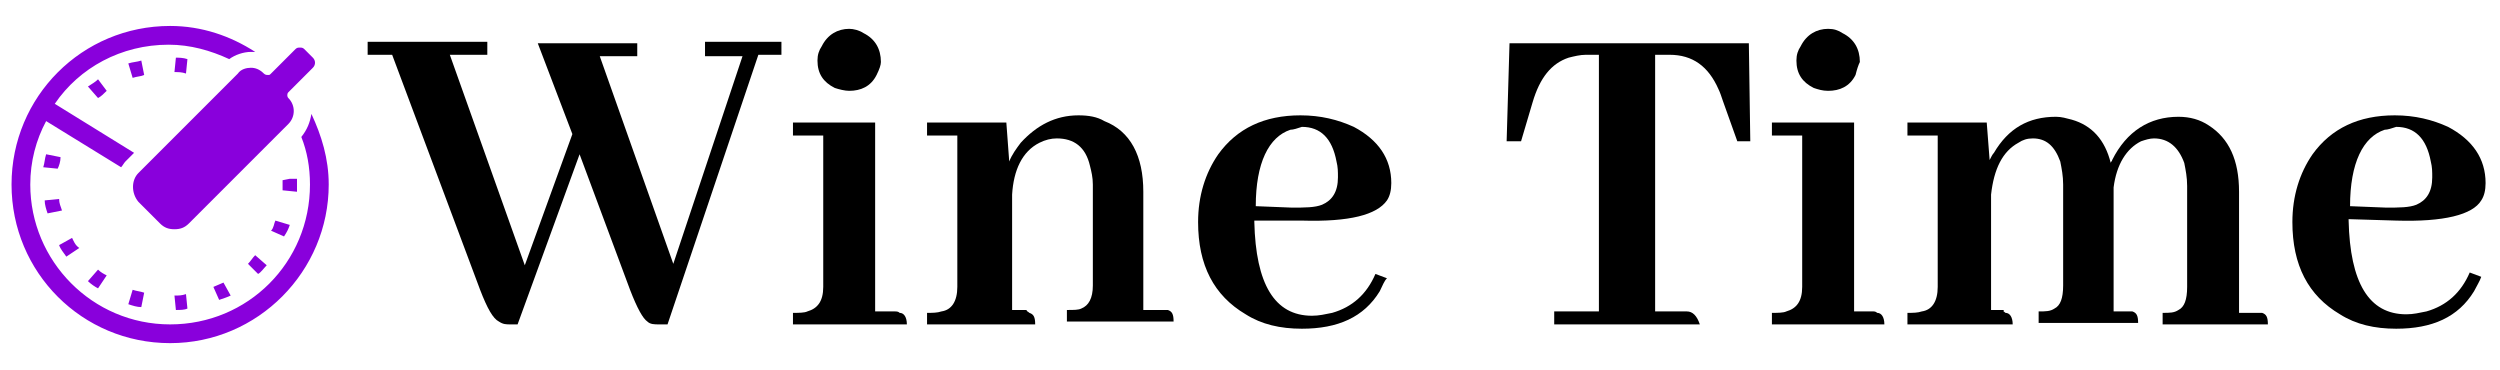
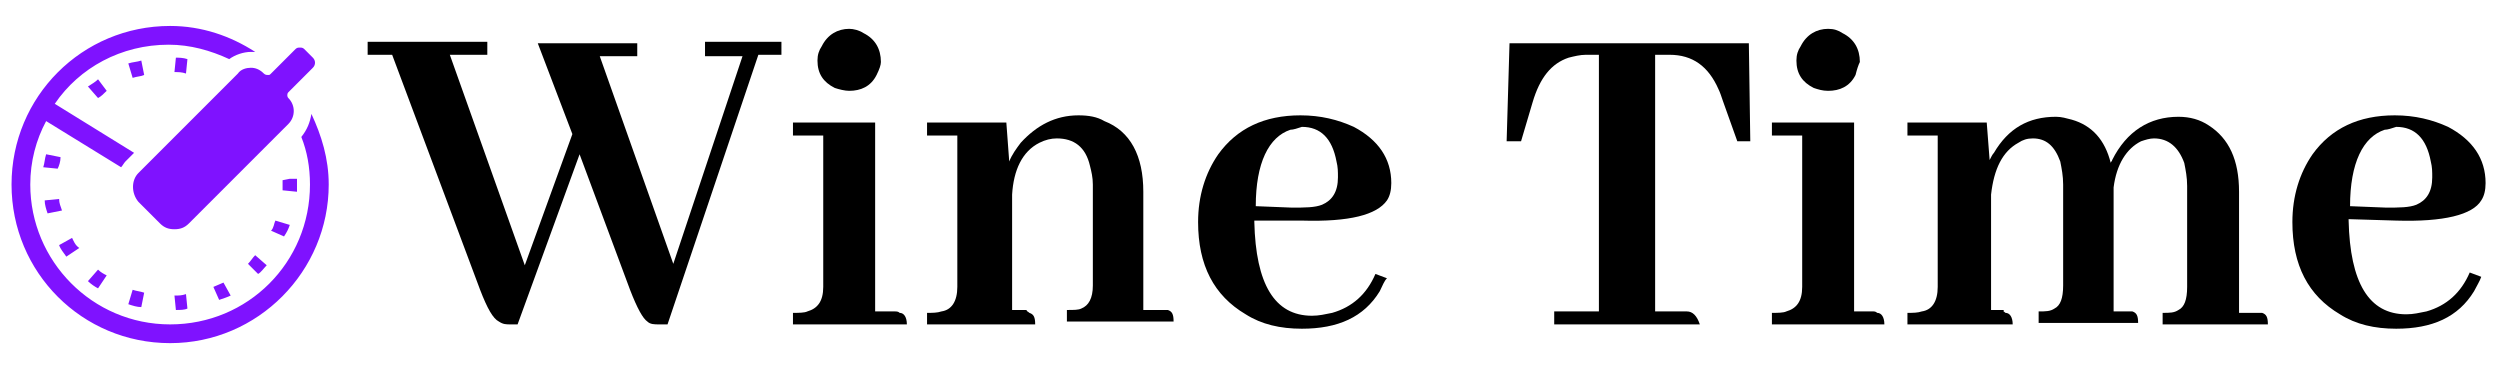
<svg xmlns="http://www.w3.org/2000/svg" version="1.1" id="Layer_1" x="0px" y="0px" viewBox="0 0 173.4 25.6" style="enable-background:new 0 0 173.4 25.6;" xml:space="preserve">
  <style type="text/css">
- 	.st0{fill:#8900DC;}
+ 	.st0{fill:#7F12FF;}
</style>
  <g>
    <g>
      <path d="M45.7,22.5c-0.3,0-0.6,0-0.8-0.2c-0.3-0.2-0.7-0.9-1.2-2.2l-3.5-9.4l-4.3,11.8h-0.5c-0.3,0-0.5,0-0.8-0.2    c-0.4-0.2-0.8-0.9-1.3-2.2L27.2,3.8h-1.7V2.9h8.3v0.9h-2.6l5.2,14.6l3.3-9.1L37.3,3h6.9v0.9h-2.6l5.1,14.4l4.8-14.4h-2.6v-1h5.3    v0.9h-1.6l-6.3,18.7C46.2,22.5,45.7,22.5,45.7,22.5z" />
      <path d="M62.4,21.7c0.3,0,0.5,0.3,0.5,0.8H55v-0.8c0.4,0,0.8,0,1-0.1c0.7-0.2,1.1-0.7,1.1-1.7V9.4H55V8.5h5.7v13.1H62    C62.2,21.6,62.3,21.6,62.4,21.7z M60.8,5.2c-0.4,0.8-1.1,1.1-1.9,1.1c-0.3,0-0.7-0.1-1-0.2c-0.8-0.4-1.2-1-1.2-1.9    c0-0.4,0.1-0.7,0.3-1C57.4,2.4,58.1,2,58.9,2c0.3,0,0.7,0.1,1,0.3c0.8,0.4,1.2,1.1,1.2,2C61.1,4.5,61,4.8,60.8,5.2z" />
      <path d="M71.4,21.7c0.3,0.1,0.4,0.3,0.4,0.8h-7.5v-0.8c0.4,0,0.7,0,1-0.1c0.7-0.1,1.1-0.7,1.1-1.7V9.4h-2.1V8.5h5.5l0.2,2.7    c0.2-0.5,0.5-0.9,0.8-1.3c1.1-1.2,2.4-1.9,4-1.9c0.7,0,1.3,0.1,1.8,0.4c1.8,0.7,2.7,2.4,2.7,4.9v8.2h1.3c0.1,0,0.3,0,0.4,0    c0.3,0.1,0.4,0.3,0.4,0.8H74v-0.8c0.5,0,0.8,0,1-0.1c0.5-0.2,0.8-0.7,0.8-1.6v-7c0-0.5-0.1-0.9-0.2-1.3c-0.3-1.3-1.1-1.9-2.3-1.9    c-0.4,0-0.8,0.1-1.2,0.3c-1.2,0.6-1.8,1.9-1.9,3.6v8h1C71.2,21.6,71.3,21.6,71.4,21.7z" />
-       <path d="M95.7,20.2c-1.1,1.8-2.9,2.6-5.4,2.6c-1.5,0-2.8-0.3-3.9-1c-2.2-1.3-3.3-3.4-3.3-6.4c0-1.8,0.5-3.4,1.4-4.7    C85.8,8.9,87.7,8,90.2,8c1.4,0,2.6,0.3,3.7,0.8c1.7,0.9,2.6,2.2,2.6,3.9c0,0.5-0.1,0.9-0.3,1.2c-0.7,1-2.6,1.5-5.9,1.4l-3.3,0    c0,0,0,0,0,0.1c0.1,4.3,1.4,6.5,4,6.5c0.5,0,0.9-0.1,1.4-0.2c1.4-0.4,2.4-1.3,3-2.7l0.8,0.3C96,19.5,95.9,19.8,95.7,20.2z M89.5,9    c-1.5,0.5-2.4,2.3-2.4,5.3l2.5,0.1c0.9,0,1.6,0,2.1-0.2c0.7-0.3,1.1-0.9,1.1-1.9c0-0.4,0-0.7-0.1-1.1c-0.3-1.6-1.1-2.4-2.4-2.4    C90,8.9,89.7,9,89.5,9z" />
+       <path d="M95.7,20.2c-1.1,1.8-2.9,2.6-5.4,2.6c-1.5,0-2.8-0.3-3.9-1c-2.2-1.3-3.3-3.4-3.3-6.4c0-1.8,0.5-3.4,1.4-4.7    C85.8,8.9,87.7,8,90.2,8c1.4,0,2.6,0.3,3.7,0.8c1.7,0.9,2.6,2.2,2.6,3.9c0,0.5-0.1,0.9-0.3,1.2c-0.7,1-2.6,1.5-5.9,1.4H87    c0,0,0,0,0,0.1c0.1,4.3,1.4,6.5,4,6.5c0.5,0,0.9-0.1,1.4-0.2c1.4-0.4,2.4-1.3,3-2.7l0.8,0.3C96,19.5,95.9,19.8,95.7,20.2z M89.5,9    c-1.5,0.5-2.4,2.3-2.4,5.3l2.5,0.1c0.9,0,1.6,0,2.1-0.2c0.7-0.3,1.1-0.9,1.1-1.9c0-0.4,0-0.7-0.1-1.1c-0.3-1.6-1.1-2.4-2.4-2.4    C90,8.9,89.7,9,89.5,9z" />
      <path d="M107.8,22.5v-0.9h3.1V3.8H110c-0.4,0-0.8,0.1-1.2,0.2c-1.2,0.4-2,1.4-2.5,3.1l-0.8,2.7h-1l0.2-6.8h16.6l0.1,6.8h-0.9    l-1-2.8c-0.1-0.3-0.2-0.6-0.3-0.8c-0.7-1.6-1.8-2.4-3.4-2.4h-1v17.8h2.2c0.4,0,0.7,0.3,0.9,0.9C117.9,22.5,107.8,22.5,107.8,22.5z    " />
      <path d="M130.2,21.7c0.3,0,0.5,0.3,0.5,0.8h-7.8v-0.8c0.4,0,0.8,0,1-0.1c0.7-0.2,1.1-0.7,1.1-1.7V9.4h-2.1V8.5h5.7v13.1h1.3    C130,21.6,130.1,21.6,130.2,21.7z M128.7,5.2c-0.4,0.8-1.1,1.1-1.9,1.1c-0.4,0-0.7-0.1-1-0.2c-0.8-0.4-1.2-1-1.2-1.9    c0-0.4,0.1-0.7,0.3-1c0.4-0.8,1.1-1.2,1.9-1.2c0.4,0,0.7,0.1,1,0.3c0.8,0.4,1.2,1.1,1.2,2C128.9,4.5,128.8,4.8,128.7,5.2z" />
      <path d="M139.1,21.7c0.3,0,0.5,0.3,0.5,0.8h-7.3v-0.8c0.4,0,0.7,0,1-0.1c0.7-0.1,1.1-0.7,1.1-1.7V9.4h-2.1V8.5h5.5l0.2,2.6    c0.1-0.2,0.2-0.4,0.3-0.5c1-1.7,2.4-2.5,4.3-2.5c0.4,0,0.7,0.1,1.1,0.2c1.4,0.4,2.3,1.4,2.7,3c0-0.1,0.1-0.1,0.1-0.2    c1-2,2.6-3,4.6-3c0.8,0,1.5,0.2,2.1,0.6c1.4,0.9,2.1,2.4,2.1,4.6v8.4h1.2c0.1,0,0.3,0,0.4,0c0.3,0.1,0.4,0.3,0.4,0.8H150v-0.8    c0.5,0,0.8,0,1.1-0.2c0.4-0.2,0.6-0.7,0.6-1.6v-7c0-0.6-0.1-1.1-0.2-1.6c-0.4-1.1-1.1-1.7-2.1-1.7c-0.3,0-0.6,0.1-0.9,0.2    c-1,0.5-1.7,1.6-1.9,3.2v0.4v8.2h0.9c0.1,0,0.3,0,0.4,0c0.3,0.1,0.4,0.3,0.4,0.8h-6.9v-0.8c0.5,0,0.8,0,1.1-0.2    c0.4-0.2,0.6-0.7,0.6-1.6v-7c0-0.6-0.1-1.1-0.2-1.6c-0.4-1.1-1-1.6-1.9-1.6c-0.4,0-0.7,0.1-1,0.3c-1.1,0.6-1.7,1.8-1.9,3.6v8h0.9    C138.9,21.6,139,21.6,139.1,21.7z" />
      <path d="M171.6,20.2c-1.1,1.8-2.9,2.6-5.4,2.6c-1.5,0-2.8-0.3-3.9-1c-2.2-1.3-3.3-3.4-3.3-6.4c0-1.8,0.5-3.4,1.4-4.7    c1.3-1.8,3.2-2.7,5.7-2.7c1.4,0,2.6,0.3,3.7,0.8c1.7,0.9,2.6,2.2,2.6,3.9c0,0.5-0.1,0.9-0.3,1.2c-0.6,1-2.6,1.5-5.9,1.4l-3.3-0.1    c0,0,0,0,0,0.1c0.1,4.3,1.4,6.5,4,6.5c0.5,0,0.9-0.1,1.4-0.2c1.4-0.4,2.4-1.3,3-2.7l0.8,0.3C172,19.5,171.8,19.8,171.6,20.2z     M165.4,9c-1.5,0.5-2.4,2.3-2.4,5.3l2.5,0.1c0.9,0,1.6,0,2.1-0.2c0.7-0.3,1.1-0.9,1.1-1.9c0-0.4,0-0.7-0.1-1.1    c-0.3-1.6-1.1-2.4-2.4-2.4C165.9,8.9,165.6,9,165.4,9z" />
    </g>
  </g>
  <g>
    <path class="st0" d="M21.6,7.9c0.7,1.5,1.2,3.1,1.2,4.9c0,6-4.9,11-11,11s-11-4.9-11-11s4.9-11,11-11c2.2,0,4.2,0.7,5.9,1.8   c-0.1,0-0.2,0-0.3,0c-0.5,0-1.1,0.2-1.5,0.5c-1.3-0.6-2.7-1-4.2-1c-3.3,0-6.2,1.6-7.9,4.1l5.5,3.4l-0.6,0.6   c-0.1,0.1-0.2,0.3-0.3,0.4L3.2,8.4c-0.7,1.3-1.1,2.8-1.1,4.4c0,5.3,4.3,9.7,9.7,9.7s9.7-4.3,9.7-9.7c0-1.2-0.2-2.3-0.6-3.3l0,0   C21.3,9,21.5,8.5,21.6,7.9z M8.9,4.4l0.3,1C9.5,5.3,9.8,5.3,10,5.2l-0.2-1C9.5,4.3,9.2,4.3,8.9,4.4z M4.1,13.8l-1,0.1   c0,0.3,0.1,0.6,0.2,0.9l1-0.2C4.2,14.3,4.1,14.1,4.1,13.8z M18.5,18.4l-0.8-0.7c-0.2,0.2-0.3,0.4-0.5,0.6l0.7,0.7   C18.1,18.9,18.3,18.6,18.5,18.4z M12.1,5c0.3,0,0.5,0,0.8,0.1l0.1-1C12.7,4,12.4,4,12.2,4L12.1,5z M6.1,19.5   c0.2,0.2,0.5,0.4,0.7,0.5l0.6-0.9C7.2,19,7,18.9,6.8,18.7L6.1,19.5z M16,20.5l-0.5-0.9c-0.2,0.1-0.5,0.2-0.7,0.3l0.4,0.9   C15.5,20.7,15.8,20.6,16,20.5z M4.2,10.9l-1-0.2C3.1,11,3.1,11.3,3,11.6l1,0.1C4.1,11.5,4.2,11.2,4.2,10.9z M20.6,13.3   c0-0.2,0-0.3,0-0.5c0-0.1,0-0.3,0-0.4h-0.5l-0.5,0.1c0,0.1,0,0.2,0,0.3s0,0.3,0,0.4L20.6,13.3z M8.9,21.1c0.3,0.1,0.6,0.2,0.9,0.2   l0.2-1c-0.3-0.1-0.5-0.1-0.8-0.2L8.9,21.1z M20.1,15.6l-1-0.3C19,15.5,19,15.8,18.8,16l0.9,0.4C19.9,16.1,20,15.9,20.1,15.6z    M12.1,20.5l0.1,1c0.3,0,0.6,0,0.8-0.1l-0.1-1C12.6,20.5,12.4,20.5,12.1,20.5z M4.1,17c0.1,0.3,0.3,0.5,0.5,0.8l0.9-0.6   C5.2,17,5.1,16.7,5,16.5L4.1,17z M6.1,6l0.7,0.8C7,6.7,7.2,6.5,7.4,6.3L6.8,5.5C6.6,5.7,6.4,5.8,6.1,6z M18.3,5.1   c-0.3-0.3-0.6-0.4-0.9-0.4s-0.7,0.1-0.9,0.4L9.6,12c-0.5,0.5-0.5,1.4,0,2l1.5,1.5c0.3,0.3,0.6,0.4,1,0.4s0.7-0.1,1-0.4L20,8.6   c0.5-0.5,0.5-1.3,0-1.8c-0.1-0.1-0.1-0.3,0-0.4l1.7-1.7c0.2-0.2,0.2-0.5,0-0.7l-0.6-0.6c-0.1-0.1-0.2-0.1-0.3-0.1s-0.2,0-0.3,0.1   l-1.7,1.7c-0.1,0.1-0.1,0.1-0.2,0.1C18.5,5.2,18.4,5.2,18.3,5.1z" />
  </g>
</svg>
